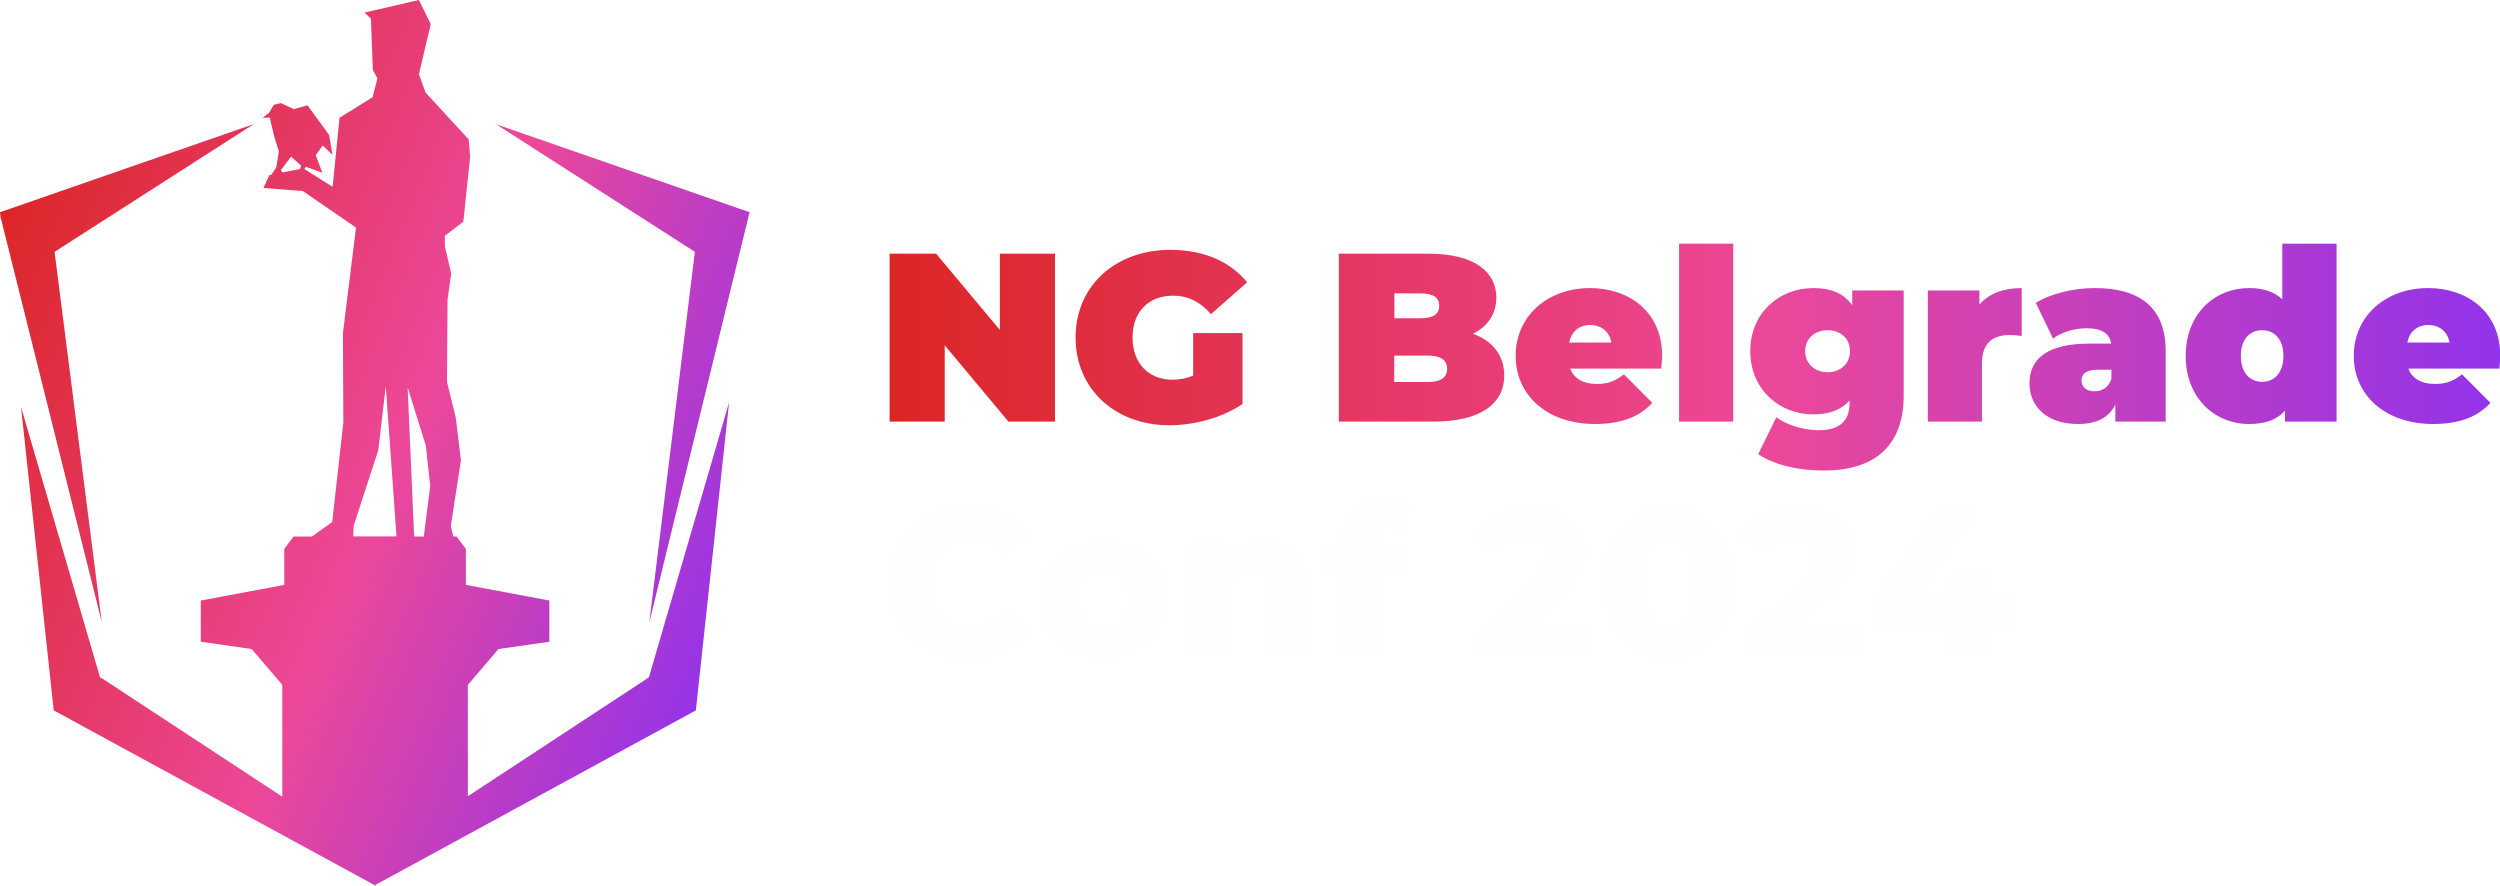
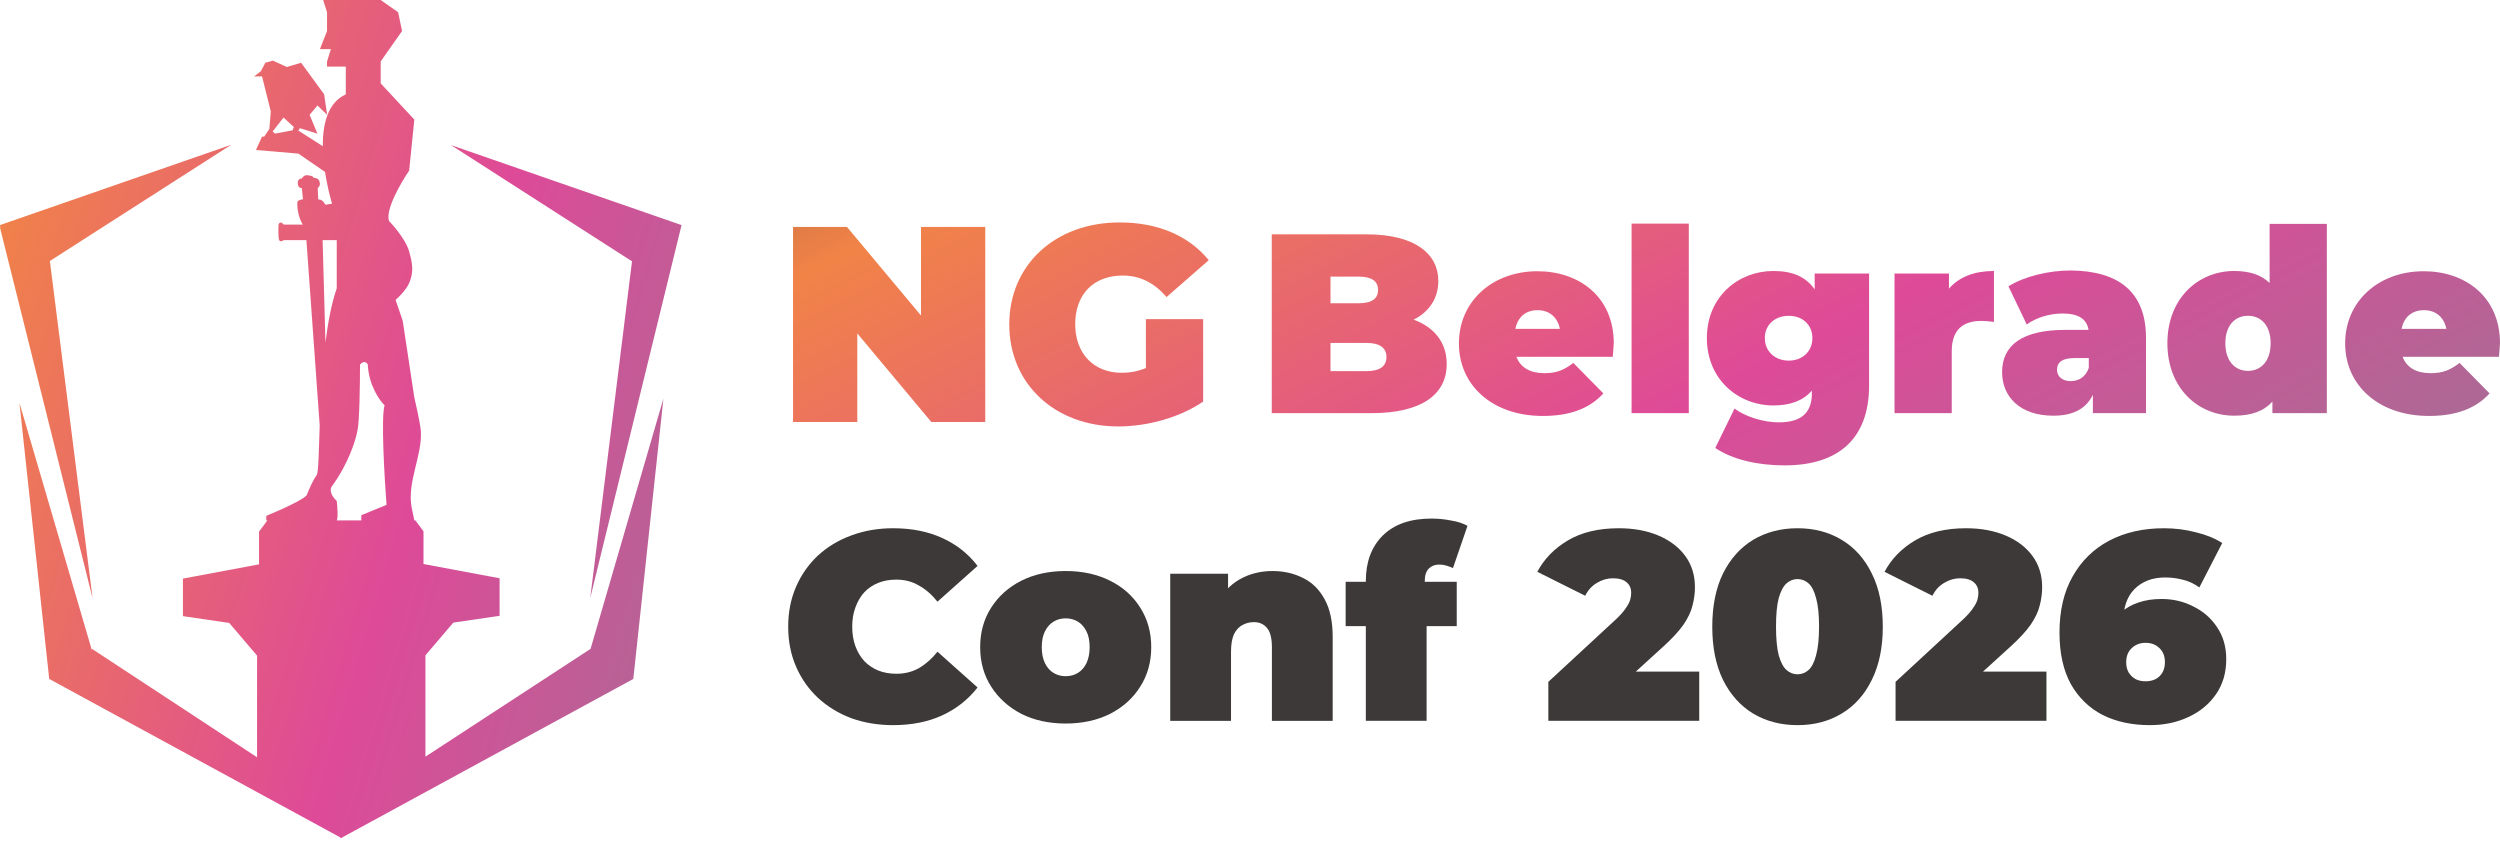
- <svg xmlns="http://www.w3.org/2000/svg" width="1773" height="628" xml:space="preserve" version="1.1">
+ <svg xmlns="http://www.w3.org/2000/svg" width="517" height="174" viewBox="0 0 517 174" fill="none">
+   <path d="M130.969 140.406L70.707 173.211V173.345L70.573 173.278L70.439 173.345V173.211L10.178 140.406L4.018 83.3L19.016 134.515V134.181L53.164 156.607V135.586L47.406 128.824L37.831 127.419V119.652L53.566 116.707V109.945L55.293 107.62H85.903L87.58 109.878V116.64L103.315 119.586V127.352L93.74 128.758L87.982 135.52V156.474L122.131 134.181L137.196 82.43L130.969 140.406ZM10.312 53.977L19.149 123.736L0.067 47.349L0 46.546L47.808 29.942L10.312 53.977ZM140.945 46.546L122.063 123.67L130.701 54.044L93.272 30.01L140.945 46.546ZM82.34 2.54L83.143 6.417L78.73 12.7V17.245L85.683 24.731L84.613 35.292C82.875 37.832 79.612 43.474 80.468 45.72C80.468 45.72 83.827 49.171 84.613 52.003C85.298 54.468 85.625 56.204 84.613 58.554C83.927 60.148 81.827 62.01 81.806 62.029L83.276 66.307L85.683 82.216C85.693 82.261 86.885 87.308 87.02 89.033C87.419 94.113 84.079 99.728 85.148 105.075L85.683 107.615H74.719V106.546L79.934 104.407C79.488 98.525 78.783 86.172 79.532 83.819C78.463 82.794 76.27 79.675 76.056 75.397C75.877 74.996 75.307 74.435 74.451 75.397C74.451 79.274 74.344 87.429 73.916 89.033C73.604 90.905 72.097 95.851 68.567 100.664C68.3 101.065 68.141 102.215 69.638 103.604C69.771 104.718 69.958 107.08 69.638 107.615H55.062V106.68C57.781 105.566 63.272 103.123 63.486 102.268C63.843 101.332 64.743 99.22 65.492 98.258C65.861 97.784 65.92 93.621 66.115 87.988L63.365 49.656H58.673C58.449 49.835 57.949 50.084 57.734 49.656C57.52 49.228 57.556 47.334 57.601 46.441C57.69 46.129 58.03 45.691 58.673 46.441H62.6C61.694 44.881 61.443 43.087 61.489 41.93C61.445 41.522 61.946 41.307 62.655 41.206L62.417 38.887C61.916 38.931 61.59 38.488 61.59 37.957C61.59 37.592 61.542 37.002 62.417 36.895C62.599 36.63 62.937 36.233 63.374 36.232C63.648 36.232 64.769 36.339 64.879 36.764C65.335 36.808 65.967 36.896 66.103 37.692C66.24 38.09 66.137 38.568 65.699 38.887L65.814 41.242C65.85 41.246 65.885 41.249 65.919 41.253C66.67 41.253 67.127 41.975 67.261 42.336L68.665 42.133C68.098 40.144 67.572 37.876 67.217 35.555L61.703 31.769L52.935 31.017L54.188 28.261H54.626L55.69 26.694L56.004 23.061L54.188 15.796H52.559L53.937 14.731L54.876 12.977L56.442 12.539L59.323 13.854L62.268 12.977L67.027 19.491L67.654 23.751L65.649 21.81L64.022 23.751L65.649 27.635L62.017 26.507L61.703 27.008L66.758 30.229C66.721 25.424 67.895 21.146 71.51 19.518V13.77H67.632V12.7L68.434 10.16H66.161L67.632 6.417V2.54L66.829 0H78.73L82.34 2.54ZM67.305 70.828C67.821 66.683 68.56 62.755 69.638 59.623V49.656H66.717L67.305 70.828ZM56.379 27.195L56.88 27.634L60.513 26.945L60.764 26.256L58.634 24.314L56.379 27.195Z" fill="url(#paint0_linear_905_857)" />
+   <path d="M444.591 149.958C440.883 149.958 437.62 149.253 434.802 147.844C432.021 146.398 429.833 144.266 428.238 141.448C426.681 138.592 425.902 135.051 425.902 130.824C425.902 126.263 426.811 122.388 428.628 119.199C430.445 115.972 432.966 113.507 436.192 111.801C439.456 110.095 443.219 109.242 447.484 109.242C449.783 109.242 451.989 109.52 454.103 110.077C456.254 110.596 458.071 111.337 459.554 112.301L454.826 121.479C453.676 120.663 452.508 120.126 451.322 119.866C450.172 119.569 448.986 119.421 447.762 119.421C445.129 119.421 443.015 120.218 441.421 121.813C439.864 123.37 439.085 125.651 439.085 128.654C439.085 129.211 439.085 129.767 439.085 130.323C439.085 130.842 439.085 131.38 439.085 131.936L436.081 129.767C436.823 128.506 437.694 127.449 438.695 126.596C439.697 125.706 440.883 125.039 442.255 124.594C443.627 124.112 445.222 123.871 447.039 123.871C449.412 123.871 451.6 124.39 453.602 125.428C455.642 126.429 457.273 127.857 458.497 129.711C459.758 131.565 460.388 133.772 460.388 136.33C460.388 139.111 459.684 141.522 458.275 143.561C456.865 145.601 454.956 147.177 452.545 148.289C450.172 149.402 447.521 149.958 444.591 149.958ZM443.702 140.891C444.48 140.891 445.166 140.743 445.76 140.446C446.39 140.113 446.872 139.649 447.206 139.056C447.539 138.462 447.706 137.758 447.706 136.942C447.706 135.718 447.335 134.754 446.594 134.05C445.852 133.308 444.888 132.937 443.702 132.937C442.923 132.937 442.237 133.104 441.643 133.438C441.05 133.772 440.568 134.235 440.197 134.828C439.864 135.422 439.697 136.126 439.697 136.942C439.697 137.758 439.864 138.462 440.197 139.056C440.568 139.649 441.05 140.113 441.643 140.446C442.237 140.743 442.923 140.891 443.702 140.891Z" fill="#3C3938" />
+   <path d="M392.003 149.068V141.003L406.076 127.987C406.966 127.134 407.615 126.392 408.022 125.762C408.467 125.132 408.764 124.575 408.912 124.093C409.061 123.574 409.135 123.092 409.135 122.647C409.135 121.683 408.82 120.941 408.189 120.422C407.559 119.866 406.613 119.588 405.353 119.588C404.203 119.588 403.109 119.903 402.071 120.534C401.033 121.127 400.217 122.017 399.623 123.203L389.723 118.253C391.132 115.583 393.245 113.414 396.064 111.745C398.882 110.077 402.386 109.242 406.576 109.242C409.654 109.242 412.379 109.743 414.753 110.744C417.126 111.745 418.98 113.154 420.315 114.971C421.65 116.788 422.317 118.939 422.317 121.423C422.317 122.684 422.15 123.945 421.817 125.206C421.52 126.467 420.89 127.802 419.926 129.211C418.961 130.583 417.534 132.122 415.643 133.827L405.074 143.45L403.016 138.889H423.207V149.068H392.003Z" fill="#3C3938" />
+   <path d="M371.73 149.958C368.281 149.958 365.222 149.16 362.552 147.566C359.919 145.971 357.843 143.654 356.323 140.613C354.839 137.572 354.098 133.901 354.098 129.6C354.098 125.299 354.839 121.627 356.323 118.587C357.843 115.546 359.919 113.228 362.552 111.634C365.222 110.039 368.281 109.242 371.73 109.242C375.179 109.242 378.219 110.039 380.852 111.634C383.522 113.228 385.598 115.546 387.082 118.587C388.602 121.627 389.362 125.299 389.362 129.6C389.362 133.901 388.602 137.572 387.082 140.613C385.598 143.654 383.522 145.971 380.852 147.566C378.219 149.16 375.179 149.958 371.73 149.958ZM371.73 139.445C372.583 139.445 373.343 139.148 374.01 138.555C374.678 137.962 375.197 136.942 375.568 135.496C375.976 134.05 376.18 132.084 376.18 129.6C376.18 127.078 375.976 125.113 375.568 123.704C375.197 122.258 374.678 121.238 374.01 120.645C373.343 120.051 372.583 119.755 371.73 119.755C370.877 119.755 370.117 120.051 369.449 120.645C368.782 121.238 368.244 122.258 367.836 123.704C367.466 125.113 367.28 127.078 367.28 129.6C367.28 132.084 367.466 134.05 367.836 135.496C368.244 136.942 368.782 137.962 369.449 138.555C370.117 139.148 370.877 139.445 371.73 139.445Z" fill="#3C3938" />
+   <path d="M320.198 149.068V141.003L334.271 127.987C335.161 127.134 335.81 126.392 336.218 125.762C336.663 125.132 336.959 124.575 337.108 124.093C337.256 123.574 337.33 123.092 337.33 122.647C337.33 121.683 337.015 120.941 336.385 120.422C335.754 119.866 334.809 119.588 333.548 119.588C332.398 119.588 331.304 119.903 330.266 120.534C329.228 121.127 328.412 122.017 327.819 123.203L317.918 118.253C319.327 115.583 321.441 113.414 324.259 111.745C327.077 110.077 330.581 109.242 334.772 109.242C337.849 109.242 340.575 109.743 342.948 110.744C345.321 111.745 347.175 113.154 348.51 114.971C349.845 116.788 350.513 118.939 350.513 121.423C350.513 122.684 350.346 123.945 350.012 125.206C349.715 126.467 349.085 127.802 348.121 129.211C347.157 130.583 345.729 132.122 343.838 133.827L333.27 143.45L331.212 138.889H351.403V149.068H320.198Z" fill="#3C3938" />
+   <path d="M282.453 149.068V120.145C282.453 116.214 283.621 113.081 285.957 110.744C288.33 108.408 291.686 107.24 296.025 107.24C297.36 107.24 298.695 107.37 300.03 107.63C301.402 107.852 302.551 108.223 303.478 108.742L300.475 117.475C300.067 117.289 299.622 117.122 299.14 116.974C298.658 116.826 298.157 116.752 297.638 116.752C296.748 116.752 296.025 117.03 295.469 117.586C294.912 118.142 294.634 119.032 294.634 120.256V121.702L295.024 126.875V149.068H282.453ZM278.281 129.489V120.311H301.253V129.489H278.281Z" fill="#3C3938" />
+   <path d="M242.004 149.07V118.644H253.963V127.544L251.571 124.985C252.758 122.686 254.352 120.962 256.354 119.812C258.394 118.663 260.656 118.088 263.14 118.088C265.477 118.088 267.59 118.57 269.481 119.534C271.373 120.461 272.856 121.926 273.931 123.928C275.044 125.931 275.6 128.526 275.6 131.715V149.07H263.029V133.885C263.029 131.993 262.695 130.659 262.028 129.88C261.36 129.064 260.452 128.656 259.302 128.656C258.45 128.656 257.652 128.86 256.911 129.268C256.206 129.639 255.631 130.269 255.186 131.159C254.779 132.049 254.575 133.254 254.575 134.775V149.07H242.004Z" fill="#3C3938" />
+   <path d="M220.387 149.626C216.939 149.626 213.879 148.958 211.209 147.623C208.577 146.251 206.5 144.379 204.98 142.005C203.459 139.632 202.699 136.907 202.699 133.829C202.699 130.751 203.459 128.026 204.98 125.653C206.5 123.279 208.577 121.425 211.209 120.09C213.879 118.755 216.939 118.088 220.387 118.088C223.836 118.088 226.895 118.755 229.565 120.09C232.235 121.425 234.311 123.279 235.795 125.653C237.315 128.026 238.075 130.751 238.075 133.829C238.075 136.907 237.315 139.632 235.795 142.005C234.311 144.379 232.235 146.251 229.565 147.623C226.895 148.958 223.836 149.626 220.387 149.626ZM220.387 139.836C221.314 139.836 222.148 139.614 222.89 139.169C223.632 138.724 224.225 138.056 224.67 137.166C225.115 136.239 225.338 135.127 225.338 133.829C225.338 132.494 225.115 131.4 224.67 130.547C224.225 129.657 223.632 128.99 222.89 128.545C222.148 128.1 221.314 127.877 220.387 127.877C219.46 127.877 218.626 128.1 217.884 128.545C217.142 128.99 216.549 129.657 216.104 130.547C215.659 131.4 215.437 132.494 215.437 133.829C215.437 135.127 215.659 136.239 216.104 137.166C216.549 138.056 217.142 138.724 217.884 139.169C218.626 139.614 219.46 139.836 220.387 139.836Z" fill="#3C3938" />
+   <path d="M184.693 149.958C181.578 149.958 178.685 149.476 176.016 148.512C173.383 147.51 171.084 146.101 169.118 144.284C167.19 142.467 165.688 140.317 164.613 137.832C163.538 135.348 163 132.604 163 129.6C163 126.596 163.538 123.852 164.613 121.368C165.688 118.883 167.19 116.733 169.118 114.916C171.084 113.099 173.383 111.708 176.016 110.744C178.685 109.743 181.578 109.242 184.693 109.242C188.512 109.242 191.887 109.91 194.816 111.245C197.782 112.58 200.23 114.508 202.158 117.029L193.87 124.427C192.721 122.981 191.442 121.868 190.032 121.09C188.66 120.274 187.103 119.866 185.36 119.866C183.988 119.866 182.746 120.089 181.633 120.534C180.521 120.978 179.557 121.627 178.741 122.48C177.962 123.333 177.351 124.371 176.906 125.595C176.461 126.782 176.238 128.117 176.238 129.6C176.238 131.083 176.461 132.437 176.906 133.66C177.351 134.847 177.962 135.867 178.741 136.72C179.557 137.572 180.521 138.221 181.633 138.666C182.746 139.111 183.988 139.334 185.36 139.334C187.103 139.334 188.66 138.945 190.032 138.166C191.442 137.35 192.721 136.219 193.87 134.773L202.158 142.171C200.23 144.655 197.782 146.583 194.816 147.955C191.887 149.29 188.512 149.958 184.693 149.958Z" fill="#3C3938" />
+   <path d="M366.756 56.039C370.7 56.039 373.487 57.257 375.275 59.852V56.568H386.529V79.715C386.529 90.891 380.008 96.24 369.07 96.24C363.391 96.24 358.29 95.022 354.714 92.639L358.71 84.481C360.971 86.229 364.81 87.342 367.86 87.342C372.751 87.342 374.697 85.17 374.697 81.304V80.774C372.909 82.84 370.279 83.846 366.756 83.846C359.446 83.846 352.979 78.444 352.979 69.916C352.979 61.336 359.499 56.039 366.756 56.039ZM231.538 46C239.511 46 245.866 48.775 249.968 53.803L241.244 61.432C238.702 58.484 235.756 56.982 232.174 56.981C226.165 56.981 222.352 60.853 222.352 67.037C222.352 73.106 226.165 77.094 232 77.094C233.675 77.094 235.293 76.805 236.969 76.111V65.997H248.812V83.047C243.902 86.399 237.2 88.19 231.249 88.19C218.25 88.19 208.717 79.464 208.717 67.096C208.717 54.728 218.25 46 231.538 46ZM190.461 65.246V46.925H203.749V87.266H192.599L177.288 68.944V87.266H164V46.925H175.15L190.461 65.246ZM317.954 56.092C326.473 56.092 333.73 61.283 333.73 71.028C333.678 71.823 333.573 72.935 333.521 73.782H313.59C314.431 76.007 316.429 77.173 319.374 77.173C322.003 77.173 323.476 76.484 325.369 75.054L331.575 81.356C328.788 84.428 324.738 86.018 319.059 86.018C308.541 86.017 301.705 79.609 301.705 71.028C301.705 62.236 308.699 56.092 317.954 56.092ZM501.224 56.092C509.743 56.092 517 61.283 517 71.028C516.947 71.823 516.843 72.935 516.79 73.782H496.858C497.7 76.007 499.699 77.173 502.644 77.173C505.273 77.173 506.746 76.484 508.639 75.054L514.844 81.356C512.057 84.428 508.008 86.018 502.328 86.018C491.811 86.018 484.974 79.609 484.974 71.028C484.974 62.236 491.968 56.092 501.224 56.092ZM428.231 55.933C438.118 56.038 443.798 60.329 443.798 69.916V85.436H432.807V81.622C431.439 84.535 428.704 85.965 424.655 85.965C417.609 85.965 414.033 81.939 414.033 76.961C414.033 71.347 418.24 68.221 427.127 68.221H431.913C431.545 65.996 429.862 64.831 426.496 64.831C423.919 64.831 421.027 65.678 419.134 67.108L415.348 59.217C418.713 57.098 423.814 55.933 428.231 55.933ZM481.188 85.436H469.934V83.052C468.198 85.011 465.622 85.965 462.046 85.965C454.526 85.965 448.215 80.245 448.215 70.976C448.215 61.706 454.578 56.039 462.046 56.039C465.201 56.039 467.62 56.834 469.355 58.528V46.293H481.188V85.436ZM282.615 48.465C292.712 48.465 297.445 52.543 297.445 58.105C297.445 61.547 295.709 64.408 292.344 66.103C296.656 67.692 299.181 70.87 299.181 75.266C299.181 81.728 293.764 85.436 283.667 85.436H263V48.465H282.615ZM349.244 85.436H337.412V46.24H349.244V85.436ZM412.35 66.579C411.298 66.42 410.562 66.367 409.721 66.367C406.145 66.367 403.62 68.009 403.62 72.617V85.436H391.788V56.568H403.042V59.693C405.145 57.257 408.353 56.039 412.35 56.039V66.579ZM429.021 74.048C426.497 74.048 425.392 74.895 425.392 76.483C425.392 77.808 426.443 78.814 428.231 78.814C429.862 78.814 431.334 77.967 431.965 76.061V74.048H429.021ZM275.147 76.749H282.615C285.35 76.749 286.717 75.743 286.717 73.836C286.717 71.929 285.35 70.923 282.615 70.923H275.147V76.749ZM464.886 65.308C462.256 65.308 460.205 67.215 460.205 70.976C460.205 74.736 462.256 76.695 464.886 76.695C467.515 76.695 469.565 74.736 469.565 70.976C469.565 67.215 467.515 65.308 464.886 65.308ZM369.911 65.308C367.124 65.308 364.968 67.109 364.968 69.916C364.968 72.723 367.124 74.577 369.911 74.577C372.698 74.577 374.802 72.723 374.802 69.916C374.802 67.109 372.698 65.308 369.911 65.308ZM317.954 64.143C315.535 64.143 313.852 65.573 313.379 68.01H322.582C322.109 65.573 320.373 64.143 317.954 64.143ZM501.276 64.143C498.805 64.143 497.122 65.573 496.648 68.01H505.904C505.431 65.573 503.695 64.143 501.276 64.143ZM275.147 62.713H280.933C283.72 62.713 284.981 61.759 284.981 59.958C284.981 58.157 283.719 57.204 280.933 57.204H275.147V62.713Z" fill="url(#paint1_linear_905_857)" />
  <defs>
-     <linearGradient y2="0.726" x2="0.98" y1="0.245" x1="-0.004" id="XMLID_3_">
-       <stop stop-color="#DC2626" offset="0" />
-       <stop stop-color="#EC4899" offset="0.548" />
-       <stop stop-color="#9333EA" offset="1" />
+     <linearGradient id="paint0_linear_905_857" x1="-25.378" y1="-15.463" x2="179.274" y2="46.26" gradientUnits="userSpaceOnUse">
+       <stop stop-color="#A86344" />
+       <stop offset="0.182" stop-color="#F18347" />
+       <stop offset="0.655" stop-color="#DE4A98" />
+       <stop offset="1" stop-color="#AB6A95" />
    </linearGradient>
-     <linearGradient y2="0.5" x2="1" y1="0.5" x1="0" id="XMLID_4_">
-       <stop stop-color="#DC2626" offset="0" />
-       <stop stop-color="#EC4899" offset="0.548" />
-       <stop stop-color="#9333EA" offset="1" />
+     <linearGradient id="paint1_linear_905_857" x1="48" y1="71" x2="152.243" y2="273.186" gradientUnits="userSpaceOnUse">
+       <stop stop-color="#A86344" />
+       <stop offset="0.182" stop-color="#F18347" />
+       <stop offset="0.655" stop-color="#DE4A98" />
+       <stop offset="1" stop-color="#AB6A95" />
    </linearGradient>
  </defs>
-   <g>
-     <path fill="url(#XMLID_3_)" d="m331.8,564.7l0,-79l21.7,-25.4l36.1,-5.2l0,-29.2l-59.2,-11.1l0,-25.5l-6.6,-8.8l-2.3,0l-1.8,-7.4l7.2,-46.6l-3.7,-30.5l-6.2,-25.1l0.4,-58.5l2.6,-18.4l-4.5,-19.4l0,-7.4l13.1,-10l4.8,-45.8l-1,-12.5l-30.6,-33.3l-4.7,-13l8.4,-35.5l-8.4,-17.1l-38.5,8.9l4.5,4.4l1.3,36.2l3.3,6.1l-3.5,13.4l-23.4,14.5l-4.9,49l-20,-12.6l1,-1.6l11.7,4.2l-4.7,-12.5l5,-6.8l6.9,6.6l-2.4,-14.1l-15.3,-21l-9.8,2.7l-9.1,-4.3l-5,1.2l-3.4,5.7l-4.5,3.5l5,-0.1l3.4,14.3l3.1,9.6l-1.9,11.5l-3.4,5.1l-1.4,0.3l-4.3,9.1l28,2.2l37.7,25.9l-9.3,74.9l0.3,63.5l-7.9,70.4l-14.4,10.3l-13,0l-6.6,8.8l0,25.5l-59.2,11.1l0,29.2l36.1,5.2l21.7,25.4l0,79.3l-128.9,-84.6l0,1.2l-56.4,-193l23.2,215.2l227.1,123.7l0,0.6l0.6,-0.3l0.6,0.3l0,-0.6l227.1,-123.7l23.6,-218.6l-56.9,195.2l-128.4,84.3zm-119.1,-444.8l-12.5,2.4l-1,-1.7l7.2,-9.5l7.2,6.4l-0.9,2.4zm89.3,196.1l3.1,28.7l-4.4,34.7l0,1.1l-7,0l-4.6,-105.8l12.9,41.3zm-51.2,57l17.5,-53.8l5.3,-45.3l7.6,106.5l-15.3,0l-15.4,0l0.3,-7.4zm242,-194.4l-141,-90.5l179.8,62.4l-71.1,290.8l32.3,-262.7zm-420.6,262.7l-71.9,-287.8l-0.3,-3l180,-62.5l-141.3,90.6l33.5,262.7z" class="st0" id="XMLID_8_" />
-     <path fill="url(#XMLID_4_)" d="m748.2,179.9l0,119.1l-33,0l-45.2,-54.1l0,54.1l-39.1,0l0,-119.1l33,0l45.2,54.1l0,-54.1l39.1,0zm98.2,56.3l34.8,0l0,50.3c-14.5,9.9 -34.4,15.1 -51.9,15.1c-38.4,0 -66.5,-25.7 -66.5,-62.2c0,-36.6 28.1,-62.2 67.3,-62.2c23.5,0 42.3,8.2 54.4,23l-25.7,22.6c-7.5,-8.7 -16.2,-13.1 -26.7,-13.1c-17.7,0 -28.9,11.4 -28.9,29.8c0,17.9 11.2,29.8 28.4,29.8c4.9,0 9.7,-0.9 14.6,-2.9l0,-30.2l0.2,0zm220.4,30c0,20.7 -17.5,32.8 -50.3,32.8l-67,0l0,-119.1l63.6,0c32.8,0 48.1,13.1 48.1,31.1c0,11.1 -5.6,20.2 -16.5,25.7c13.9,5.2 22.1,15.4 22.1,29.5zm-77.9,-58.2l0,17.7l18.7,0c9,0 13.1,-3.1 13.1,-8.8c0,-5.8 -4.1,-8.8 -13.1,-8.8l-18.7,-0.1l0,0zm37.4,53.6c0,-6.1 -4.4,-9.4 -13.3,-9.4l-24.2,0l0,18.7l24.2,0c8.9,0 13.3,-3.2 13.3,-9.3zm151.9,-0.2l-64.6,0c2.7,7.1 9.2,10.9 18.7,10.9c8.5,0 13.3,-2.2 19.4,-6.8l20.1,20.2c-9,9.9 -22.1,15 -40.6,15c-34.2,0 -56.3,-20.6 -56.3,-48.3c0,-28.2 22.6,-48.1 52.7,-48.1c27.6,0 51.2,16.7 51.2,48.1c-0.1,2.7 -0.4,6.3 -0.6,9zm-65.3,-18.5l29.9,0c-1.5,-7.8 -7.1,-12.4 -15,-12.4s-13.4,4.6 -14.9,12.4zm77.9,-70.1l38.4,0l0,126.2l-38.4,0l0,-126.2zm159.3,33.2l0,74.5c0,36.1 -21.1,53.2 -56.6,53.2c-18.4,0 -35,-3.9 -46.6,-11.6l12.9,-26.2c7.3,5.6 19.7,9.2 29.8,9.2c15.8,0 22.1,-7 22.1,-19.4l0,-1.7c-5.8,6.6 -14.3,9.9 -25.7,9.9c-23.6,0 -44.7,-17.3 -44.7,-44.9s21.1,-44.7 44.7,-44.7c12.8,0 21.8,3.9 27.6,12.2l0,-10.5l36.5,0zm-38.1,43c0,-9 -6.8,-14.8 -15.8,-14.8s-16,5.8 -16,14.8s7,15 16,15s15.8,-6 15.8,-15zm121.8,-44.7l0,34c-3.4,-0.5 -5.8,-0.7 -8.5,-0.7c-11.6,0 -19.7,5.3 -19.7,20.1l0,41.3l-38.4,0l0,-93l36.6,0l0,10c6.7,-7.8 17.1,-11.7 30,-11.7zm102.1,44.7l0,50l-35.7,0l0,-12.2c-4.4,9.4 -13.3,13.9 -26.4,13.9c-22.8,0 -34.5,-12.9 -34.5,-28.9c0,-18 13.6,-28.1 42.5,-28.1l15.5,0c-1.2,-7.1 -6.6,-10.9 -17.5,-10.9c-8.3,0 -17.7,2.7 -23.8,7.3l-12.2,-25.3c10.9,-6.8 27.4,-10.5 41.8,-10.5c31.9,0 50.3,13.7 50.3,44.7zm-38.5,19.7l0,-6.5l-9.5,0c-8.2,0 -11.7,2.7 -11.7,7.8c0,4.3 3.4,7.5 9.2,7.5c5.2,0.1 10,-2.7 12,-8.8zm159.7,-95.9l0,126.2l-36.6,0l0,-7.7c-5.6,6.3 -13.9,9.4 -25.5,9.4c-24.3,0 -44.9,-18.4 -44.9,-48.3c0,-29.9 20.6,-48.1 44.9,-48.1c10.2,0 18,2.6 23.6,8l0,-39.5l38.5,0l0,0zm-37.7,79.6c0,-12.1 -6.6,-18.2 -15.1,-18.2s-15.1,6.1 -15.1,18.2c0,12.1 6.6,18.4 15.1,18.4s15.1,-6.3 15.1,-18.4zm153.2,9l-64.6,0c2.7,7.1 9.2,10.9 18.7,10.9c8.5,0 13.3,-2.2 19.4,-6.8l20.1,20.2c-9,9.9 -22.1,15 -40.6,15c-34.2,0 -56.3,-20.6 -56.3,-48.3c0,-28.2 22.6,-48.1 52.7,-48.1c27.6,0 51.2,16.7 51.2,48.1c-0.1,2.7 -0.4,6.3 -0.6,9zm-65.3,-18.5l29.9,0c-1.5,-7.8 -7.1,-12.4 -15,-12.4s-13.4,4.6 -14.9,12.4z" class="st1" id="XMLID_2_" />
-     <g id="XMLID_16_">
-       <path fill="#FEFEFE" d="m629.3,413.4c0,-32 24.5,-54.7 57.8,-54.7c19.4,0 35,7.1 45.2,19.8l-18.9,17.1c-6.6,-8 -14.7,-12.3 -24.8,-12.3c-17.3,0 -29.3,12 -29.3,30s12,30 29.3,30c10.1,0 18.2,-4.4 24.8,-12.3l18.9,17.1c-10.2,12.8 -25.8,19.8 -45.2,19.8c-33.3,0.2 -57.8,-22.5 -57.8,-54.5z" class="st2" id="XMLID_328_" />
-       <path fill="#FEFEFE" d="m736.6,425.1c0,-24.5 19.4,-41.9 46,-41.9c26.9,0 46,17.4 46,41.9c0,24.6 -19.1,42.2 -46,42.2c-26.6,0.1 -46,-17.5 -46,-42.2zm63.1,0c0,-12.3 -7.4,-19.2 -17.1,-19.2c-9.6,0 -17.1,6.9 -17.1,19.2c0,12.5 7.5,19.5 17.1,19.5c9.7,0.1 17.1,-7 17.1,-19.5z" class="st2" id="XMLID_330_" />
-       <path fill="#FEFEFE" d="m928.4,419.4l0,46.6l-28.5,0l0,-41.9c0,-11.7 -5.1,-16.7 -13.4,-16.7c-9.2,0 -16.2,5.7 -16.2,19.2l0,39.4l-28.5,0l0,-81.4l27.2,0l0,8.9c6.5,-6.8 15.6,-10.2 25.8,-10.2c19.1,-0.1 33.6,10.9 33.6,36.1z" class="st2" id="XMLID_333_" />
-       <path fill="#FEFEFE" d="m977.4,387.6l19.4,0l0,21.3l-18.6,0l0,57.1l-28.5,0l0,-57.1l-11.9,0l0,-21.3l11.9,0l0,-2.1c0,-19.5 12.2,-32.3 34,-32.3c6.9,0 14.3,1.4 18.9,4.2l-7.1,20.1c-2.4,-1.4 -5.6,-2.4 -8.6,-2.4c-6,0 -9.5,3.5 -9.5,10.7l0,1.8l0,0z" class="st2" id="XMLID_335_" />
-       <path fill="#FEFEFE" d="m1128.2,442.4l0,23.6l-81.9,0l0,-18.6l39.4,-36.8c8.4,-7.8 9.6,-12.6 9.6,-17c0,-6.8 -4.5,-10.8 -13.5,-10.8c-7.7,0 -14.6,3.5 -18.8,10.2l-22.1,-12.3c8,-13.2 22.8,-21.9 43.6,-21.9c24.2,0 40.9,12.5 40.9,32c0,10.2 -2.9,19.5 -17.9,33.4l-19.8,18.3l40.5,-0.1l0,0z" class="st2" id="XMLID_337_" />
-       <path fill="#FEFEFE" d="m1136.8,413.4c0,-34.7 19.5,-54.7 46.4,-54.7c26.7,0 46.3,20 46.3,54.7c0,34.7 -19.5,54.7 -46.3,54.7c-26.9,0 -46.4,-20 -46.4,-54.7zm62.8,0c0,-22.1 -6.9,-30.3 -16.4,-30.3c-9.6,0 -16.5,8.3 -16.5,30.3s6.9,30.3 16.5,30.3c9.5,0.1 16.4,-8.2 16.4,-30.3z" class="st2" id="XMLID_339_" />
-       <path fill="#FEFEFE" d="m1319.8,442.4l0,23.6l-81.9,0l0,-18.6l39.4,-36.8c8.4,-7.8 9.6,-12.6 9.6,-17c0,-6.8 -4.5,-10.8 -13.5,-10.8c-7.7,0 -14.6,3.5 -18.8,10.2l-22.1,-12.3c8,-13.2 22.8,-21.9 43.6,-21.9c24.2,0 40.9,12.5 40.9,32c0,10.2 -2.9,19.5 -17.9,33.4l-19.8,18.3l40.5,-0.1l0,0z" class="st2" id="XMLID_342_" />
-       <path fill="#FEFEFE" d="m1426.9,445.9l-15.6,0l0,20.1l-29,0l0,-20.1l-55.6,0l0,-19.4l47.2,-65.7l30.8,0l-42.8,61.4l21.3,0l0,-17.9l28.1,0l0,17.9l15.6,0l0,23.7z" class="st2" id="XMLID_344_" />
-     </g>
-   </g>
</svg>
